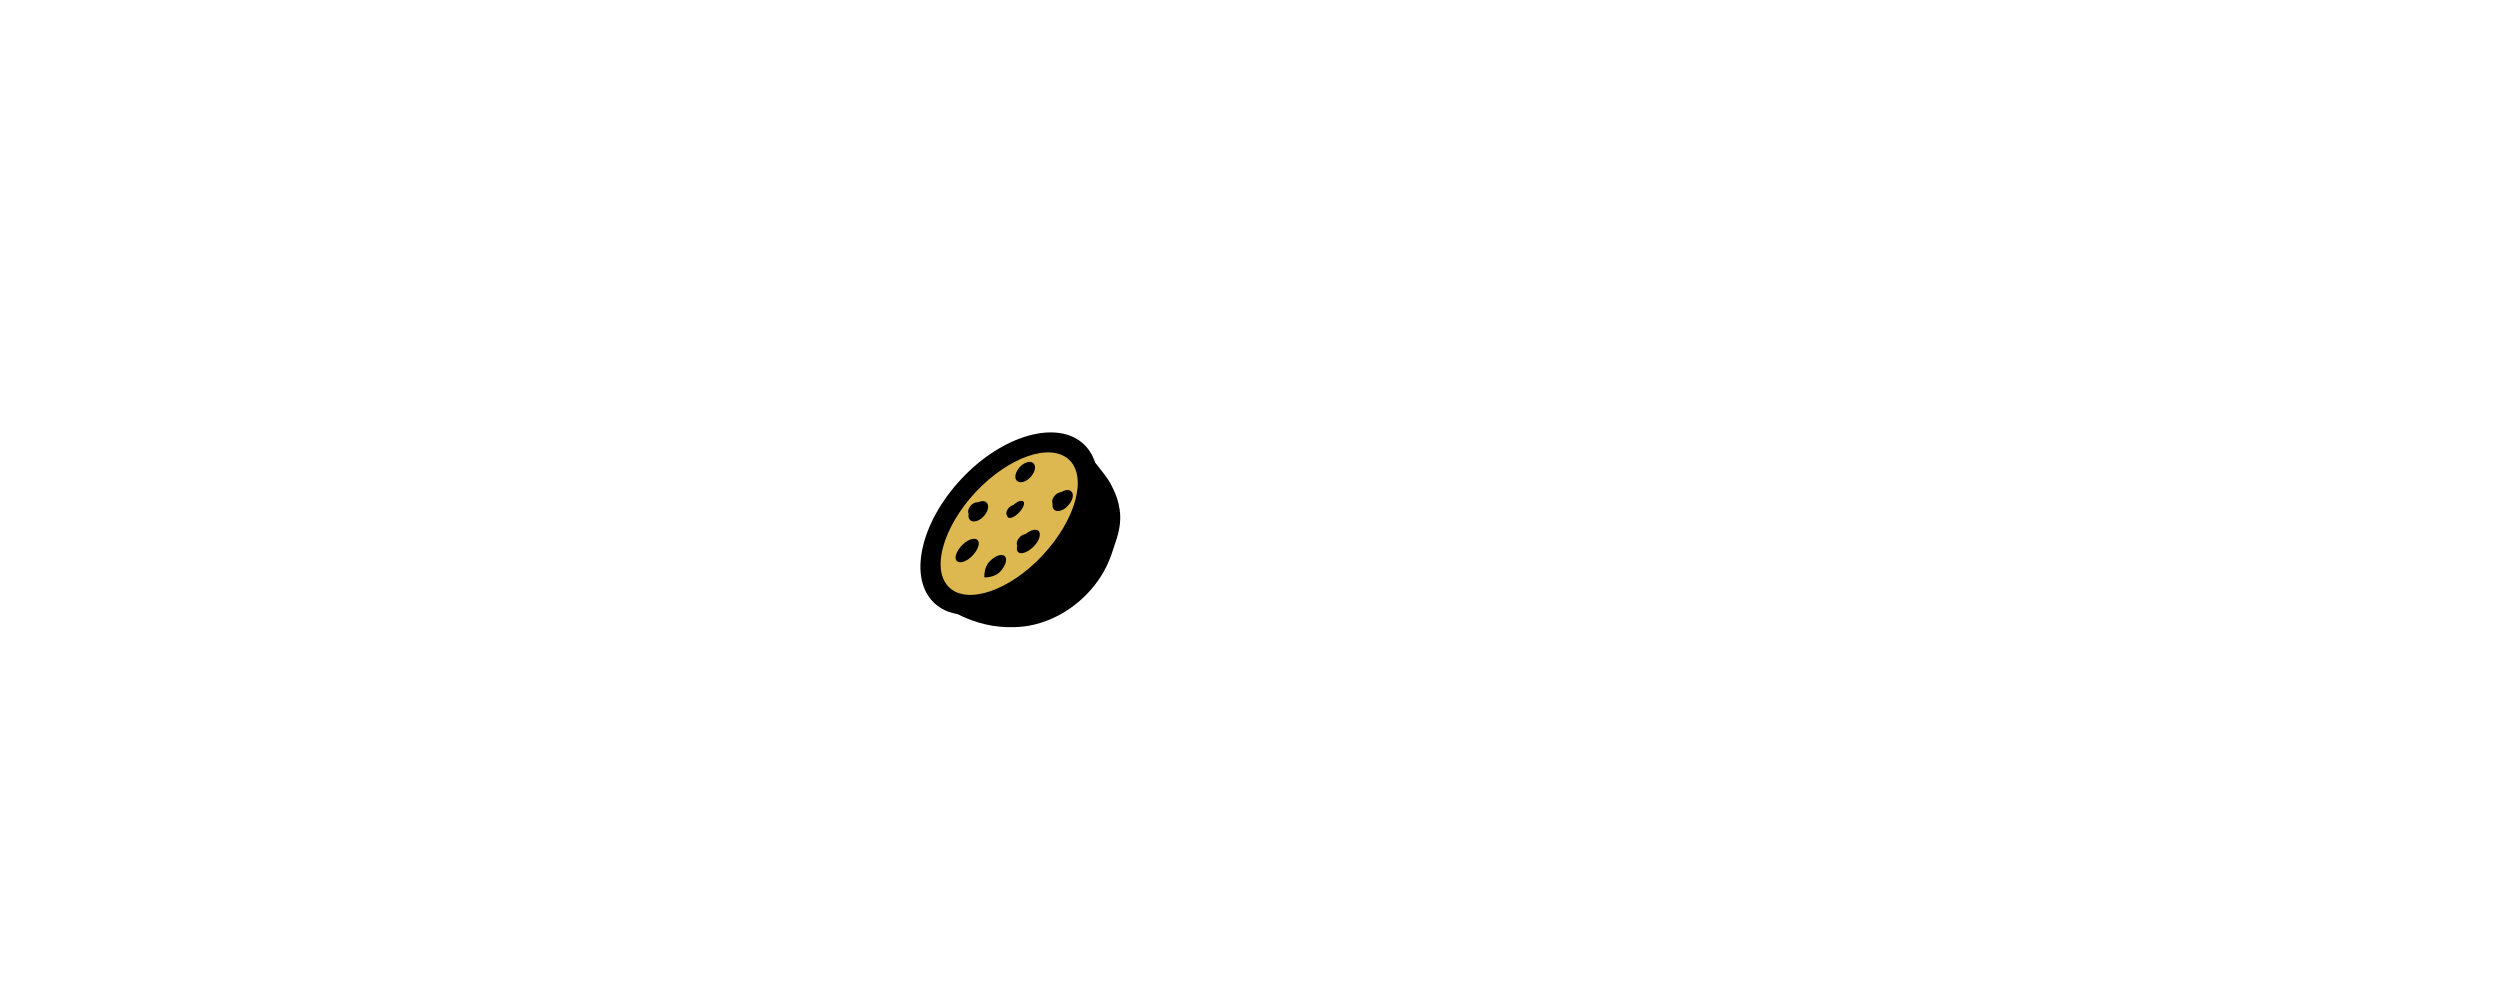
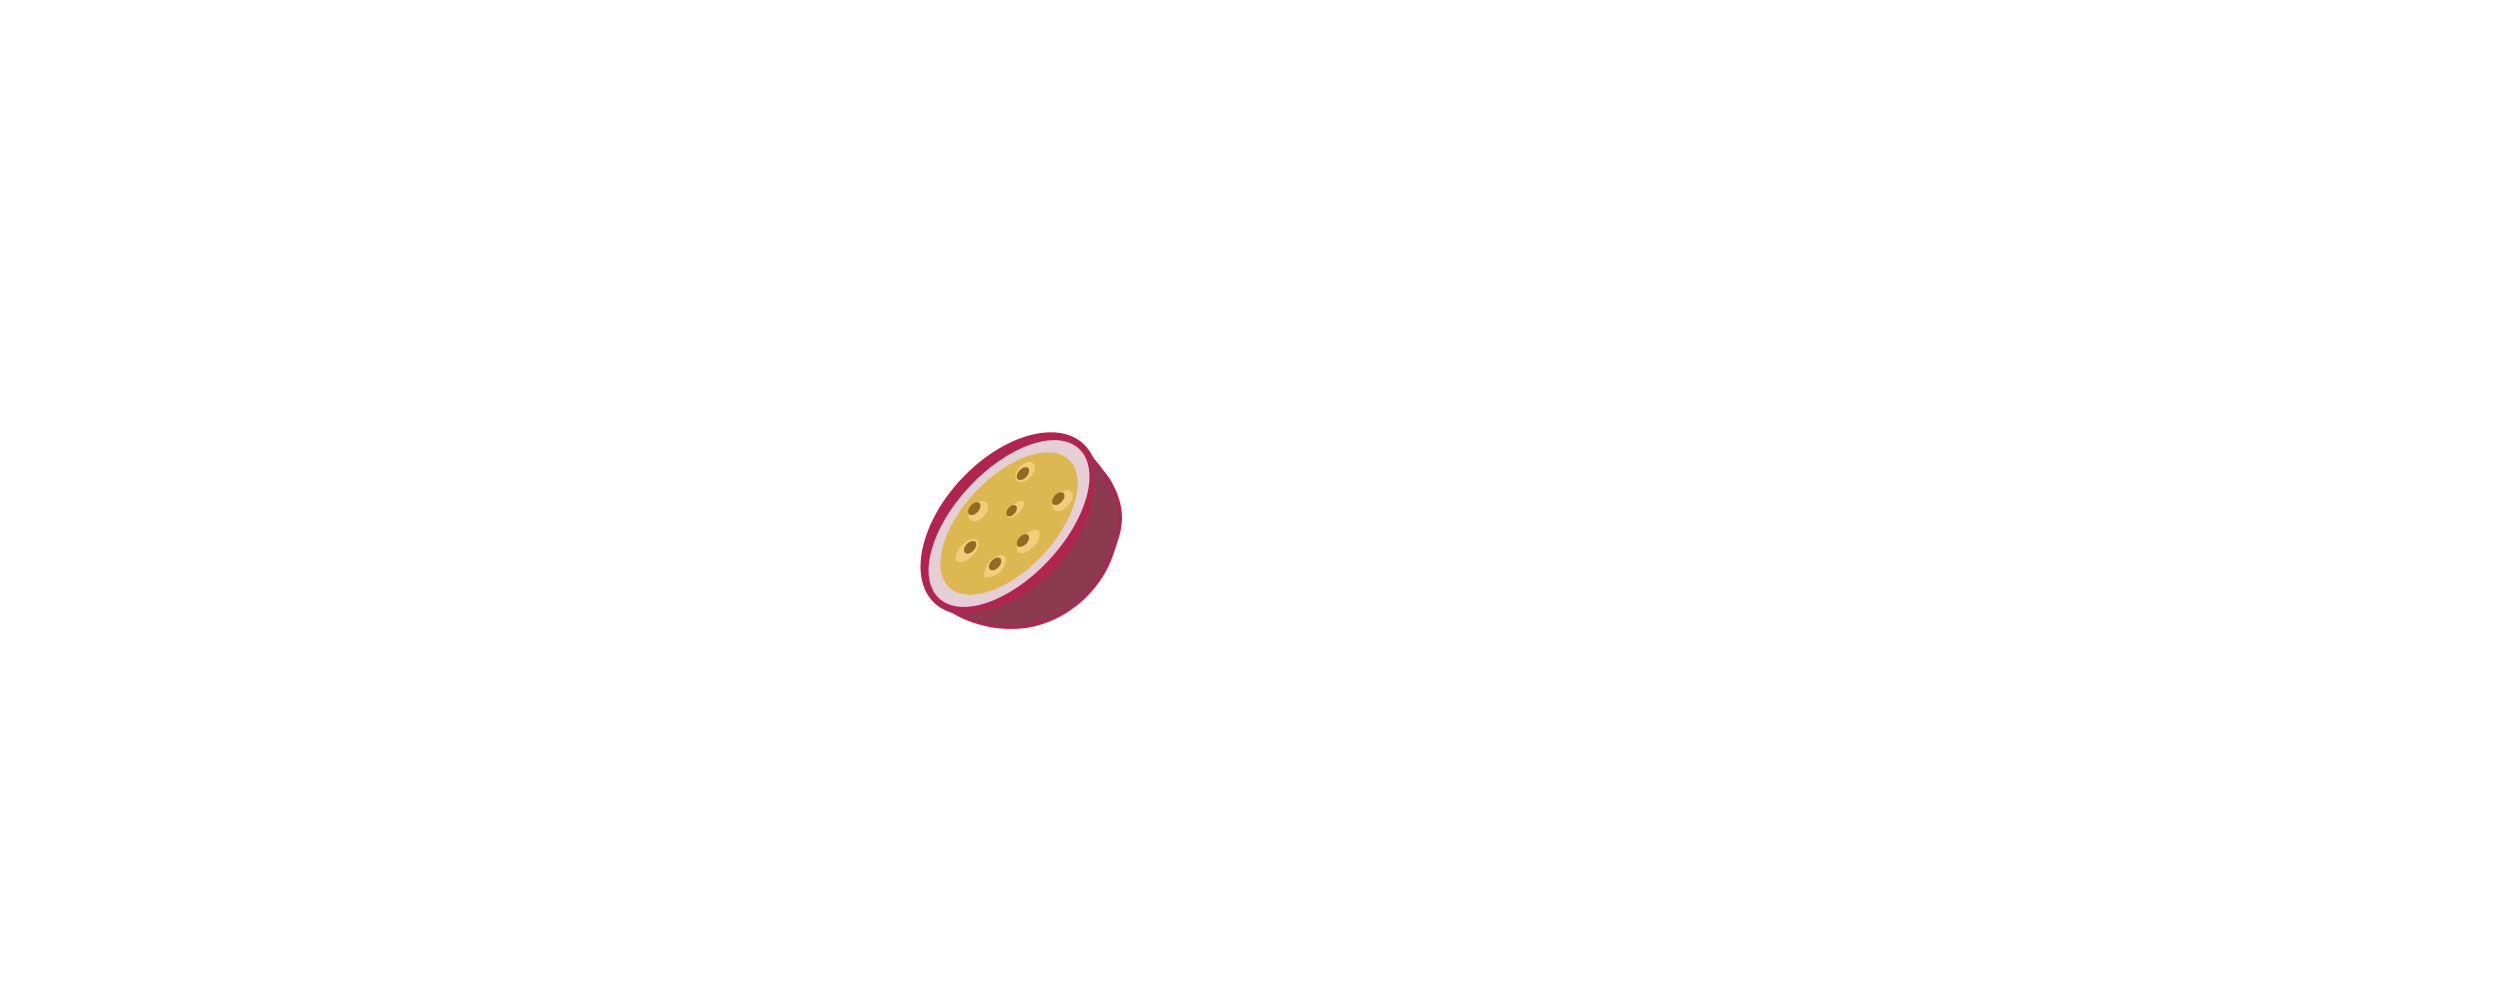
<svg xmlns="http://www.w3.org/2000/svg" version="1.1" id="Passionfruit" x="0px" y="0px" viewBox="0 0 720 288" style="enable-background:new 0 0 720 288;" xml:space="preserve">
  <style type="text/css">
-    .st0{fill:#B22450;}
-    .st1{fill:#E5CFD7;}
-    .st2{fill:#DDB850;}
-    .st3{fill:#F4CC7A;}
-    .st4{fill:#8C3A4F;stroke:#B22450;stroke-miterlimit:10;}
-    .st5{fill:#936A22;}
+ 	.st0{fill:#B22450;}
+ 	.st1{fill:#E5CFD7;}
+ 	.st2{fill:#DDB850;}
+ 	.st3{fill:#F4CC7A;}
+ 	.st4{fill:#8C3A4F;stroke:#B22450;stroke-miterlimit:10;}
+ 	.st5{fill:#936A22;}
+ 
</style>
-   <path id="passion-dark-rind" class="st10" d="M312.1,127.9c7.6,7.1,4.1,23.1-7.8,35.8c-11.9,12.6-27.6,17.1-35.2,10    c-7.6-7.1-4.1-23.1,7.8-35.8C288.7,125.3,304.5,120.8,312.1,127.9z" />
-   <path id="passion-rind_00000083050802411929784790000007161852711380418446_" class="st11" d="M310.8,129.3    c6.3,5.9,2.3,20.3-8.8,32.2c-11.2,11.9-25.3,16.7-31.5,10.9c-6.3-5.9-2.3-20.3,8.8-32.2C290.4,128.3,304.5,123.4,310.8,129.3z" />
-   <path id="pulp_00000106113516154376807860000015594385875767976628_" class="st2" d="M307.9,132.4c5.3,5,1.9,17.3-7.6,27.5    c-9.5,10.2-21.6,14.3-26.9,9.3c-5.3-5-1.9-17.3,7.6-27.5C290.5,131.6,302.5,127.4,307.9,132.4z" />
-   <path id="light-seeds" class="st12" d="M281.5,155.5c0.9,0.8,0.2,2.8-1.4,4.5s-3.6,2.4-4.5,1.6c-0.9-0.8-0.2-2.8,1.4-4.5    C278.6,155.4,280.6,154.7,281.5,155.5z M280.2,145.8c-1.3,1.4-1.7,3.2-0.8,4c0.9,0.8,2.6,0.3,3.9-1.1s1.7-3.2,0.8-4    C283.3,143.9,281.5,144.4,280.2,145.8z M304.5,142.7c-1.4,1.5-1.8,3.3-0.9,4.1s2.7,0.3,4-1.2c1.4-1.5,1.8-3.3,0.9-4.1    C307.7,140.7,305.9,141.2,304.5,142.7z M294.6,154.5c-1.6,1.7-2.2,3.7-1.4,4.5s2.8,0.1,4.5-1.6s2.2-3.7,1.4-4.5    S296.2,152.8,294.6,154.5z M284.9,161.8c-1.6,1.7-1.4,4.5-1.4,4.5s2.8,0.1,4.5-1.6c1.6-1.7,2.2-3.7,1.4-4.5    C288.5,159.3,286.5,160.1,284.9,161.8z M294.7,144.4c-0.5-0.5-2,0.1-3.2,1.4c-1.2,1.3-1.8,2.7-1.2,3.2c0.5,0.5,2-0.1,3.2-1.4    S295.3,144.9,294.7,144.4z M293.7,134.5c-1.3,1.4-1.7,3.2-0.8,4c0.9,0.8,2.6,0.3,3.9-1.1c1.3-1.4,1.7-3.2,0.8-4    C296.8,132.6,295,133.1,293.7,134.5z" />
-   <path id="crust_00000118361469936585525890000012677093573302900636_" class="st13" d="M316.1,167.4c-1.4,2-7.4,9.9-18.3,12.5    c-1.1,0.3-5.9,1.3-12.1,0.3c-5.6-1-9.5-3-11.7-4.4c21.7,2.9,47.5-24.7,38.8-45.7c0,0,5.8,6.8,7,9.1c1.2,2.3,2.5,5,2.8,8.8    c0.2,3.5-0.6,6.1-1.8,9.6C320,160.1,318.8,163.7,316.1,167.4z" />
-   <path id="seeds" class="st15" d="M292.6,145.7c0.5,0.4,0.3,1.4-0.4,2.2c-0.7,0.8-1.7,1-2.1,0.6c-0.5-0.4-0.3-1.4,0.4-2.2    C291.2,145.5,292.2,145.2,292.6,145.7z M303.8,142.7c-0.8,0.9-1,2-0.5,2.5c0.6,0.5,1.7,0.2,2.5-0.7c0.8-0.9,1-2,0.5-2.5    S304.6,141.8,303.8,142.7z M278.4,156.7c-0.8,0.9-1,2-0.5,2.5c0.6,0.5,1.7,0.2,2.5-0.7c0.8-0.9,1-2,0.5-2.5    C280.3,155.6,279.2,155.9,278.4,156.7z M285.6,161.5c-0.8,0.9-1,2-0.5,2.5c0.6,0.5,1.7,0.2,2.5-0.7c0.8-0.9,1-2,0.5-2.5    C287.5,160.3,286.4,160.6,285.6,161.5z M295.6,156.6c0.8-0.9,1-2,0.5-2.5c-0.6-0.5-1.7-0.2-2.5,0.7s-1,2-0.5,2.5    S294.7,157.4,295.6,156.6z M295.6,137.3c0.8-0.9,1-2,0.5-2.5c-0.6-0.5-1.7-0.2-2.5,0.7s-1,2-0.5,2.5S294.8,138.2,295.6,137.3z     M281.6,147.4c0.8-0.9,1-2,0.5-2.5c-0.6-0.5-1.7-0.2-2.5,0.7c-0.8,0.9-1,2-0.5,2.5C279.7,148.6,280.8,148.3,281.6,147.4z" />
+   <ellipse id="inner-skin" transform="matrix(0.6843 -0.7292 0.7292 0.6843 -18.2188 259.4898)" class="st0" cx="290.6" cy="150.8" rx="31.4" ry="18.8" />
+   <ellipse id="passion-rind" transform="matrix(0.6843 -0.7292 0.7292 0.6843 -18.2188 259.4898)" class="st1" cx="290.6" cy="150.8" rx="29.5" ry="15.6" />
+   <ellipse id="pulp" transform="matrix(0.6843 -0.7292 0.7292 0.6843 -18.2188 259.4898)" class="st2" cx="290.6" cy="150.8" rx="25.2" ry="13.3" />
+   <path id="light-seeds" class="st3" d="M281.5,155.5c0.9,0.8,0.2,2.8-1.4,4.5s-3.6,2.4-4.5,1.6c-0.9-0.8-0.2-2.8,1.4-4.5  C278.6,155.4,280.6,154.7,281.5,155.5z M280.2,145.8c-1.3,1.4-1.7,3.2-0.8,4c0.9,0.8,2.6,0.3,3.9-1.1s1.7-3.2,0.8-4  C283.3,143.9,281.5,144.4,280.2,145.8z M304.5,142.7c-1.4,1.5-1.8,3.3-0.9,4.1s2.7,0.3,4-1.2c1.4-1.5,1.8-3.3,0.9-4.1  C307.7,140.7,305.9,141.2,304.5,142.7z M294.6,154.5c-1.6,1.7-2.2,3.7-1.4,4.5s2.8,0.1,4.5-1.6s2.2-3.7,1.4-4.5  S296.2,152.8,294.6,154.5z M284.9,161.8c-1.6,1.7-1.4,4.5-1.4,4.5s2.8,0.1,4.5-1.6c1.6-1.7,2.2-3.7,1.4-4.5  C288.5,159.3,286.5,160.1,284.9,161.8z M294.7,144.4c-0.5-0.5-2,0.1-3.2,1.4c-1.2,1.3-1.8,2.7-1.2,3.2c0.5,0.5,2-0.1,3.2-1.4  S295.3,144.9,294.7,144.4z M293.7,134.5c-1.3,1.4-1.7,3.2-0.8,4c0.9,0.8,2.6,0.3,3.9-1.1c1.3-1.4,1.7-3.2,0.8-4  C296.8,132.6,295,133.1,293.7,134.5z" />
+   <path id="crust" class="st4" d="M316.1,167.4c-1.4,2-7.4,9.9-18.3,12.5c-1.1,0.3-5.9,1.3-12.1,0.3c-5.6-1-9.5-3-11.7-4.4  c21.7,2.9,47.5-24.7,38.8-45.7c0,0,5.8,6.8,7,9.1c1.2,2.3,2.5,5,2.8,8.8c0.2,3.5-0.6,6.1-1.8,9.6C320,160.1,318.8,163.7,316.1,167.4  z" />
+   <path id="seeds" class="st5" d="M292.6,145.7c0.5,0.4,0.3,1.4-0.4,2.2c-0.7,0.8-1.7,1-2.1,0.6c-0.5-0.4-0.3-1.4,0.4-2.2  C291.2,145.5,292.2,145.2,292.6,145.7z M303.8,142.7c-0.8,0.9-1,2-0.5,2.5c0.6,0.5,1.7,0.2,2.5-0.7c0.8-0.9,1-2,0.5-2.5  S304.6,141.8,303.8,142.7z M278.4,156.7c-0.8,0.9-1,2-0.5,2.5c0.6,0.5,1.7,0.2,2.5-0.7c0.8-0.9,1-2,0.5-2.5  C280.3,155.6,279.2,155.9,278.4,156.7z M285.6,161.5c-0.8,0.9-1,2-0.5,2.5c0.6,0.5,1.7,0.2,2.5-0.7c0.8-0.9,1-2,0.5-2.5  C287.5,160.3,286.4,160.6,285.6,161.5z M295.6,156.6c0.8-0.9,1-2,0.5-2.5c-0.6-0.5-1.7-0.2-2.5,0.7s-1,2-0.5,2.5  S294.7,157.4,295.6,156.6z M295.6,137.3c0.8-0.9,1-2,0.5-2.5c-0.6-0.5-1.7-0.2-2.5,0.7s-1,2-0.5,2.5S294.8,138.2,295.6,137.3z   M281.6,147.4c0.8-0.9,1-2,0.5-2.5c-0.6-0.5-1.7-0.2-2.5,0.7c-0.8,0.9-1,2-0.5,2.5C279.7,148.6,280.8,148.3,281.6,147.4z" />
</svg>
